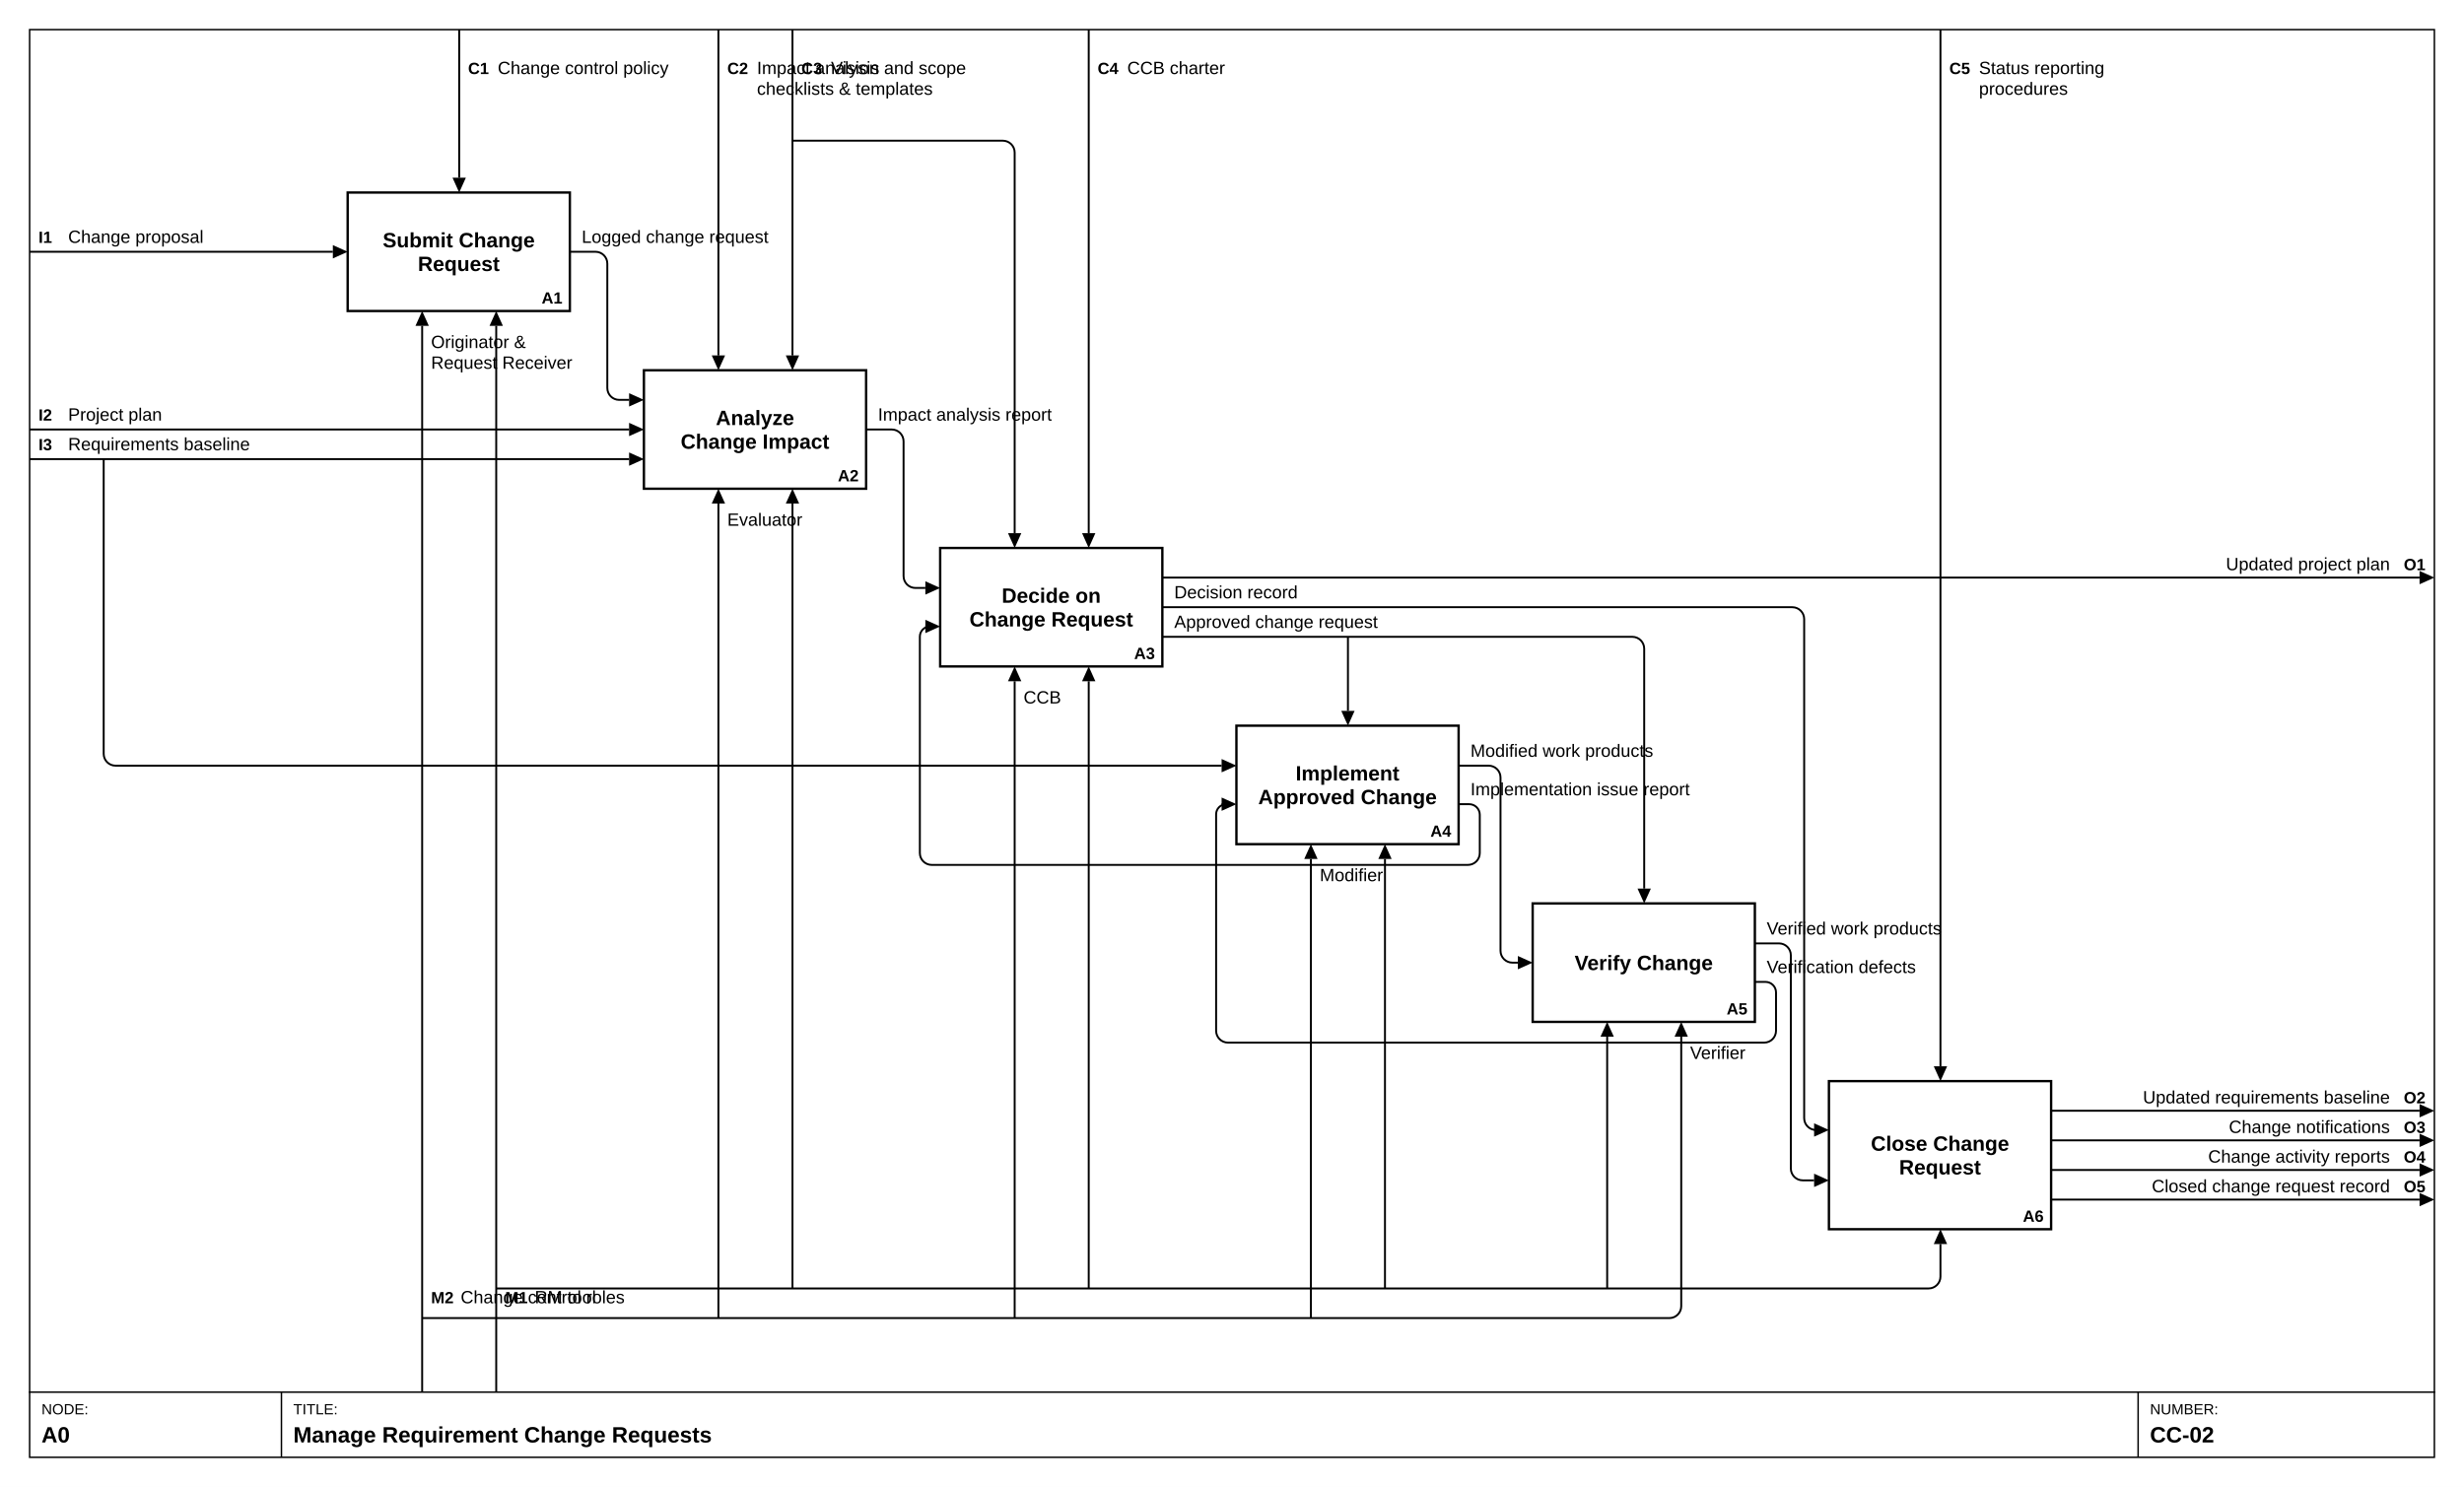
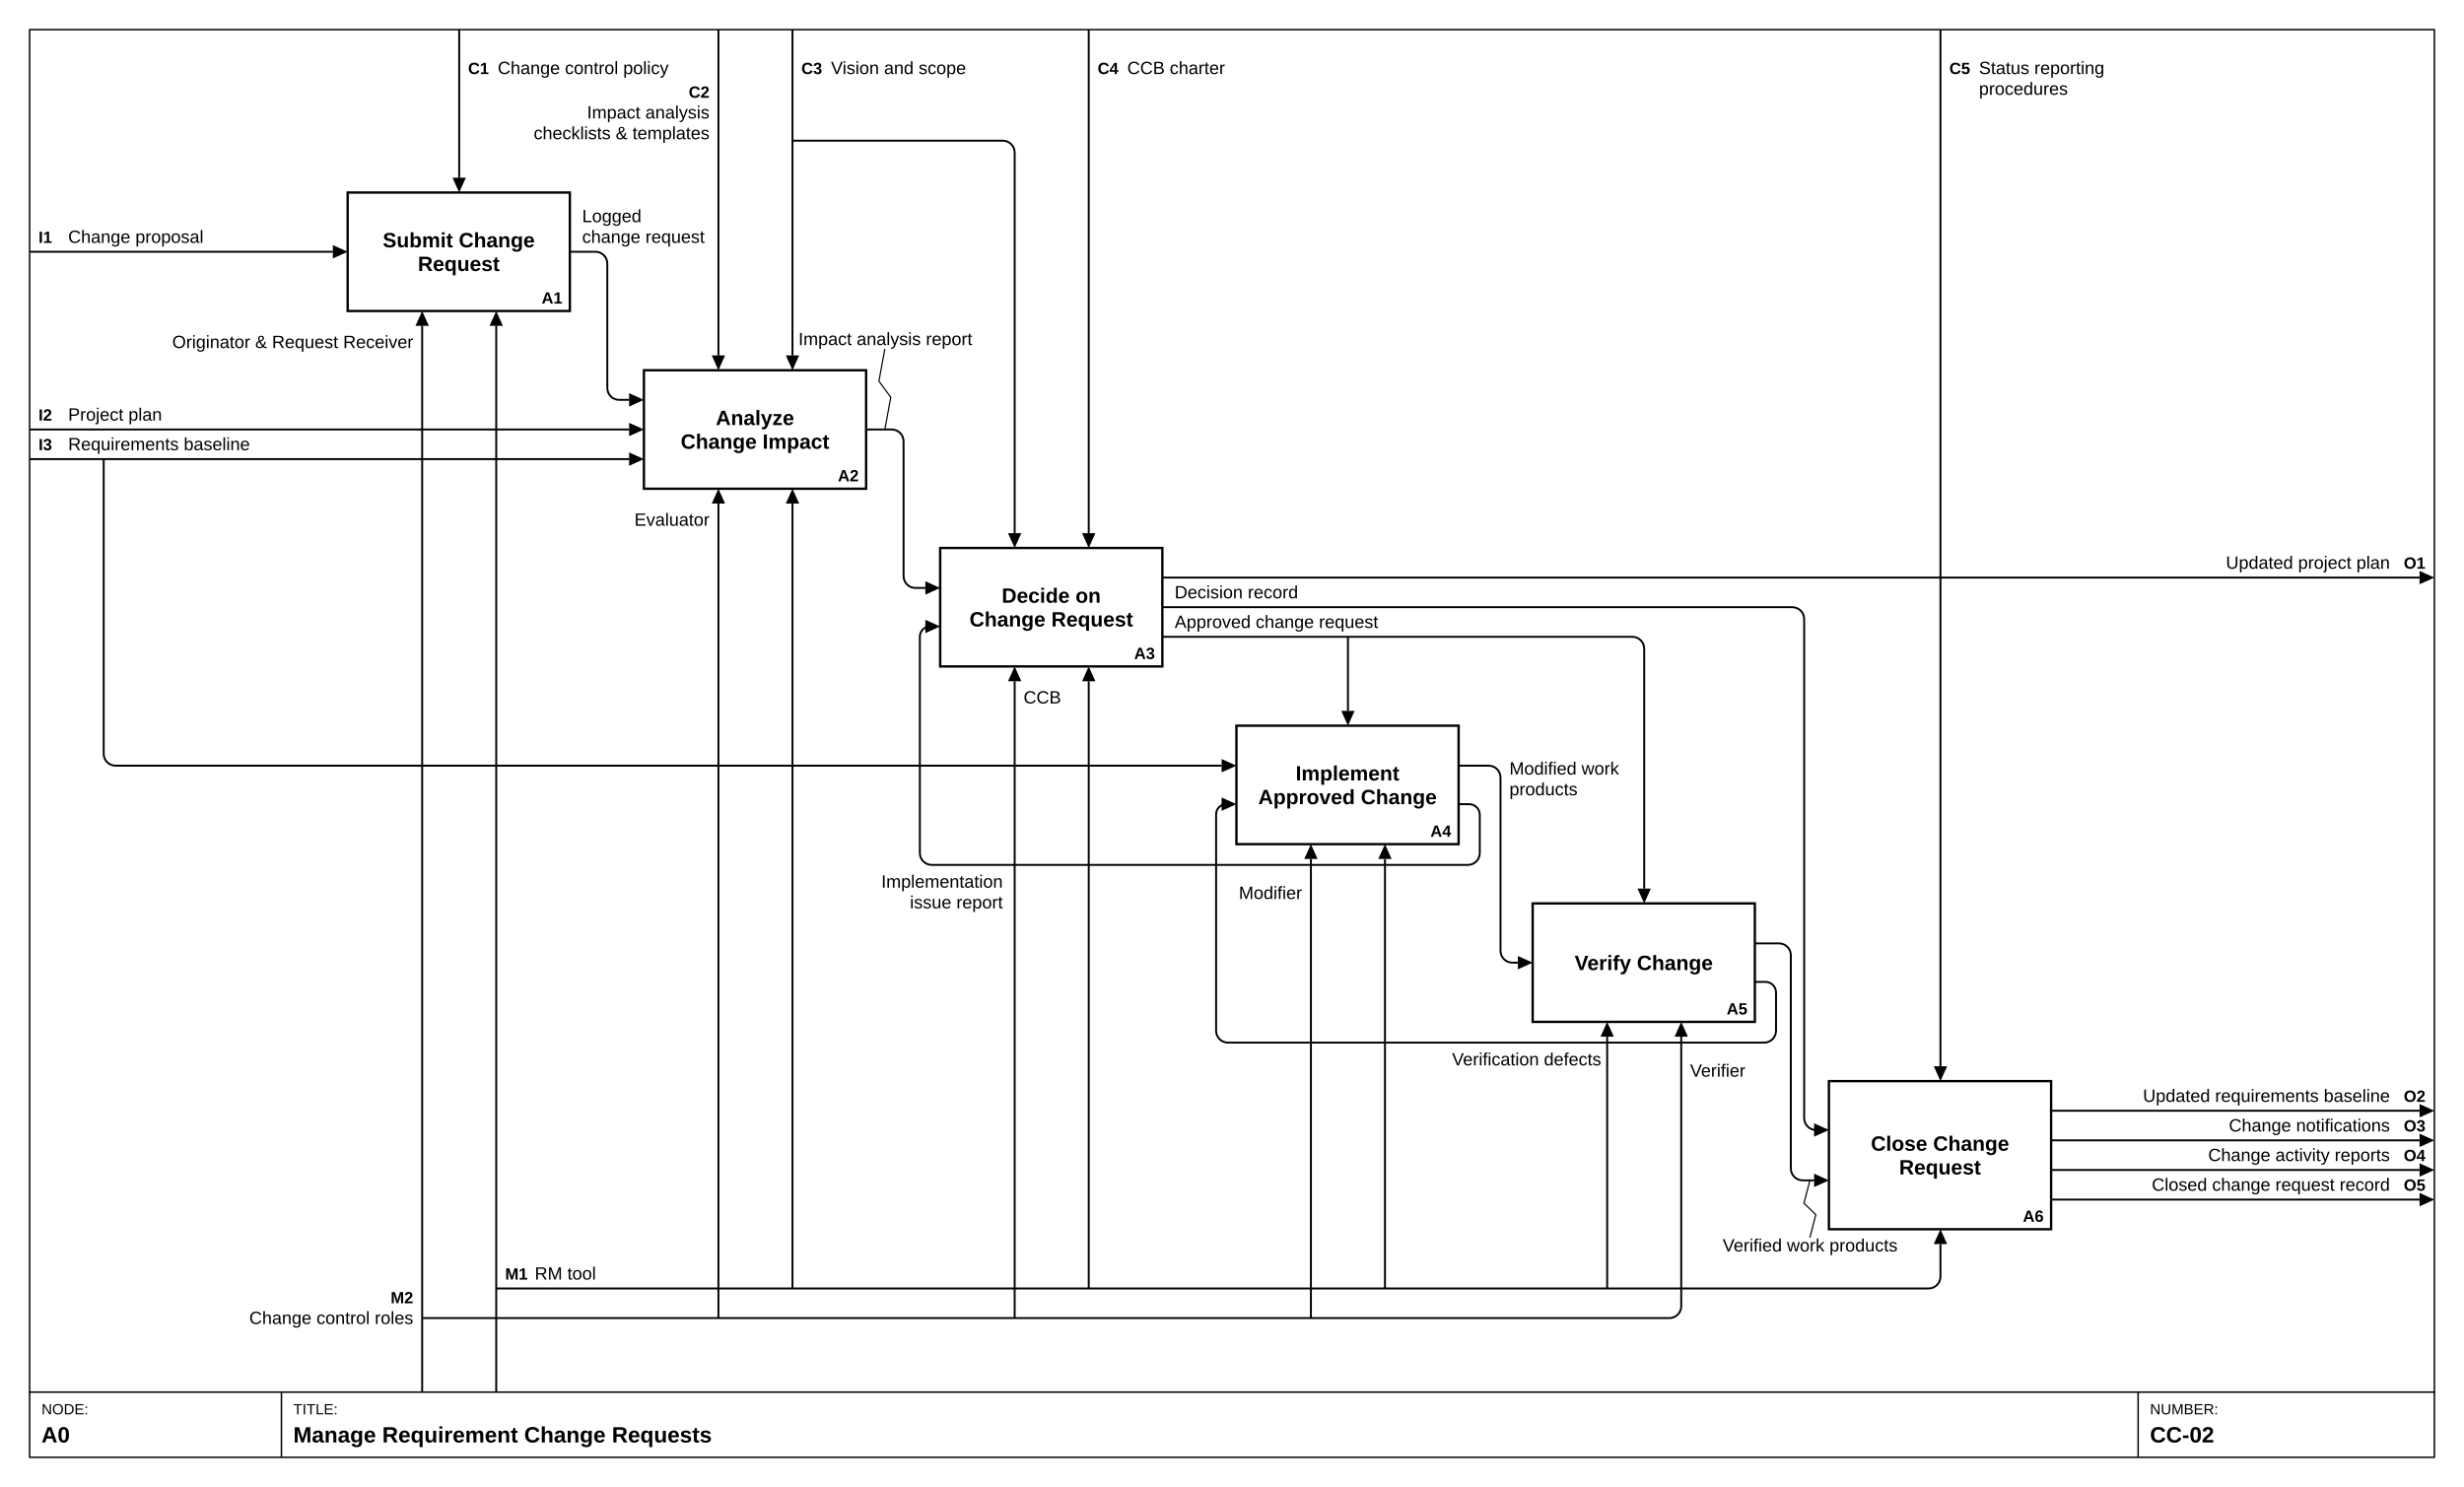
<svg xmlns="http://www.w3.org/2000/svg" width="1663.45" height="1004" viewBox="0 0 1663.45 1004">
  <rect width="1663.45" height="1004" fill="#fff" />
  <rect x="20" y="20" width="1623.45" height="920" fill="none" stroke="#000" stroke-width="1" />
  <rect x="234.71" y="130" width="150" height="80" fill="#fff" stroke="#000" stroke-width="1.6" />
  <text x="309.71" y="167" font-family="Liberation Sans, Arial, Helvetica, sans-serif" font-size="14" text-anchor="middle" font-weight="bold" fill="#000">Submit Change</text>
  <text x="309.71" y="183" font-family="Liberation Sans, Arial, Helvetica, sans-serif" font-size="14" text-anchor="middle" font-weight="bold" fill="#000">Request</text>
  <text x="379.71" y="205" font-family="Liberation Sans, Arial, Helvetica, sans-serif" font-size="11" text-anchor="end" font-weight="bold" fill="#000">A1</text>
  <rect x="434.71" y="250" width="150" height="80" fill="#fff" stroke="#000" stroke-width="1.6" />
  <text x="509.71" y="287" font-family="Liberation Sans, Arial, Helvetica, sans-serif" font-size="14" text-anchor="middle" font-weight="bold" fill="#000">Analyze</text>
  <text x="509.71" y="303" font-family="Liberation Sans, Arial, Helvetica, sans-serif" font-size="14" text-anchor="middle" font-weight="bold" fill="#000">Change Impact</text>
  <text x="579.71" y="325" font-family="Liberation Sans, Arial, Helvetica, sans-serif" font-size="11" text-anchor="end" font-weight="bold" fill="#000">A2</text>
  <rect x="634.71" y="370" width="150" height="80" fill="#fff" stroke="#000" stroke-width="1.6" />
  <text x="709.71" y="407" font-family="Liberation Sans, Arial, Helvetica, sans-serif" font-size="14" text-anchor="middle" font-weight="bold" fill="#000">Decide on</text>
  <text x="709.71" y="423" font-family="Liberation Sans, Arial, Helvetica, sans-serif" font-size="14" text-anchor="middle" font-weight="bold" fill="#000">Change Request</text>
  <text x="779.71" y="445" font-family="Liberation Sans, Arial, Helvetica, sans-serif" font-size="11" text-anchor="end" font-weight="bold" fill="#000">A3</text>
  <rect x="834.71" y="490" width="150" height="80" fill="#fff" stroke="#000" stroke-width="1.6" />
  <text x="909.71" y="527" font-family="Liberation Sans, Arial, Helvetica, sans-serif" font-size="14" text-anchor="middle" font-weight="bold" fill="#000">Implement</text>
  <text x="909.71" y="543" font-family="Liberation Sans, Arial, Helvetica, sans-serif" font-size="14" text-anchor="middle" font-weight="bold" fill="#000">Approved Change</text>
  <text x="979.71" y="565" font-family="Liberation Sans, Arial, Helvetica, sans-serif" font-size="11" text-anchor="end" font-weight="bold" fill="#000">A4</text>
  <rect x="1034.71" y="610" width="150" height="80" fill="#fff" stroke="#000" stroke-width="1.6" />
  <text x="1109.71" y="655" font-family="Liberation Sans, Arial, Helvetica, sans-serif" font-size="14" text-anchor="middle" font-weight="bold" fill="#000">Verify Change</text>
  <text x="1179.71" y="685" font-family="Liberation Sans, Arial, Helvetica, sans-serif" font-size="11" text-anchor="end" font-weight="bold" fill="#000">A5</text>
  <rect x="1234.71" y="730" width="150" height="100" fill="#fff" stroke="#000" stroke-width="1.6" />
  <text x="1309.71" y="777" font-family="Liberation Sans, Arial, Helvetica, sans-serif" font-size="14" text-anchor="middle" font-weight="bold" fill="#000">Close Change</text>
  <text x="1309.71" y="793" font-family="Liberation Sans, Arial, Helvetica, sans-serif" font-size="14" text-anchor="middle" font-weight="bold" fill="#000">Request</text>
  <text x="1379.71" y="825" font-family="Liberation Sans, Arial, Helvetica, sans-serif" font-size="11" text-anchor="end" font-weight="bold" fill="#000">A6</text>
  <path d="M20,170 L224.71,170" fill="none" stroke="#000" stroke-width="1.3" />
  <polygon points="234.71,170 224.71,174.5 224.71,165.5" fill="#000" />
  <path d="M20,290 L424.71,290" fill="none" stroke="#000" stroke-width="1.3" />
  <polygon points="434.71,290 424.71,294.5 424.71,285.5" fill="#000" />
  <path d="M310,20 L310,120" fill="none" stroke="#000" stroke-width="1.3" />
  <polygon points="310,130 305.5,120 314.5,120" fill="#000" />
  <path d="M485,20 L485,240" fill="none" stroke="#000" stroke-width="1.3" />
  <polygon points="485,250 480.5,240 489.5,240" fill="#000" />
  <path d="M535,20 L535,240" fill="none" stroke="#000" stroke-width="1.3" />
  <polygon points="535,250 530.5,240 539.5,240" fill="#000" />
  <path d="M535,95 L677,95 A8,8 0 0 1 685,103 L685,360" fill="none" stroke="#000" stroke-width="1.3" />
  <polygon points="685,370 680.5,360 689.5,360" fill="#000" />
  <path d="M735,20 L735,360" fill="none" stroke="#000" stroke-width="1.3" />
  <polygon points="735,370 730.5,360 739.5,360" fill="#000" />
  <path d="M1310,20 L1310,720" fill="none" stroke="#000" stroke-width="1.3" />
  <polygon points="1310,730 1305.5,720 1314.5,720" fill="#000" />
  <path d="M20,310 L424.71,310" fill="none" stroke="#000" stroke-width="1.3" />
  <polygon points="434.71,310 424.71,314.5 424.71,305.5" fill="#000" />
  <path d="M70,310 L70,509 A8,8 0 0 0 78,517 L824.71,517" fill="none" stroke="#000" stroke-width="1.3" />
  <polygon points="834.71,517 824.71,521.5 824.71,512.5" fill="#000" />
  <path d="M285,940 L285,220" fill="none" stroke="#000" stroke-width="1.3" />
  <polygon points="285,210 289.5,220 280.5,220" fill="#000" />
  <path d="M485,890 L485,340" fill="none" stroke="#000" stroke-width="1.3" />
  <polygon points="485,330 489.5,340 480.5,340" fill="#000" />
  <path d="M685,890 L685,460" fill="none" stroke="#000" stroke-width="1.3" />
  <polygon points="685,450 689.5,460 680.5,460" fill="#000" />
  <path d="M885,890 L885,580" fill="none" stroke="#000" stroke-width="1.3" />
  <polygon points="885,570 889.5,580 880.5,580" fill="#000" />
  <path d="M285,890 L1127,890 A8,8 0 0 0 1135,882 L1135,700" fill="none" stroke="#000" stroke-width="1.3" />
  <polygon points="1135,690 1139.5,700 1130.5,700" fill="#000" />
  <path d="M335,940 L335,220" fill="none" stroke="#000" stroke-width="1.3" />
  <polygon points="335,210 339.5,220 330.5,220" fill="#000" />
  <path d="M535,870 L535,340" fill="none" stroke="#000" stroke-width="1.3" />
  <polygon points="535,330 539.5,340 530.5,340" fill="#000" />
  <path d="M735,870 L735,460" fill="none" stroke="#000" stroke-width="1.3" />
  <polygon points="735,450 739.5,460 730.5,460" fill="#000" />
  <path d="M935,870 L935,580" fill="none" stroke="#000" stroke-width="1.3" />
  <polygon points="935,570 939.5,580 930.5,580" fill="#000" />
  <path d="M1085,870 L1085,700" fill="none" stroke="#000" stroke-width="1.3" />
  <polygon points="1085,690 1089.5,700 1080.5,700" fill="#000" />
  <path d="M335,870 L1302,870 A8,8 0 0 0 1310,862 L1310,840" fill="none" stroke="#000" stroke-width="1.3" />
  <polygon points="1310,830 1314.5,840 1305.5,840" fill="#000" />
  <path d="M784.71,390 L1633.45,390" fill="none" stroke="#000" stroke-width="1.3" />
  <polygon points="1643.45,390 1633.45,394.5 1633.45,385.5" fill="#000" />
  <path d="M1384.71,750 L1633.45,750" fill="none" stroke="#000" stroke-width="1.3" />
  <polygon points="1643.45,750 1633.45,754.5 1633.45,745.5" fill="#000" />
  <path d="M1384.71,770 L1633.45,770" fill="none" stroke="#000" stroke-width="1.3" />
  <polygon points="1643.45,770 1633.45,774.5 1633.45,765.5" fill="#000" />
  <path d="M1384.71,790 L1633.45,790" fill="none" stroke="#000" stroke-width="1.3" />
  <polygon points="1643.45,790 1633.45,794.5 1633.45,785.5" fill="#000" />
  <path d="M1384.71,810 L1633.45,810" fill="none" stroke="#000" stroke-width="1.3" />
  <polygon points="1643.45,810 1633.45,814.5 1633.45,805.5" fill="#000" />
  <path d="M384.71,170 L402,170 A8,8 0 0 1 410,178 L410,262 A8,8 0 0 0 418,270 L424.71,270" fill="none" stroke="#000" stroke-width="1.3" />
  <polygon points="434.71,270 424.71,274.5 424.71,265.5" fill="#000" />
  <path d="M584.71,290 L602,290 A8,8 0 0 1 610,298 L610,389 A8,8 0 0 0 618,397 L624.71,397" fill="none" stroke="#000" stroke-width="1.3" />
  <polygon points="634.71,397 624.71,401.5 624.71,392.5" fill="#000" />
  <path d="M784.71,410 L1210,410 A8,8 0 0 1 1218,418 L1218,755 A8,8 0 0 0 1226,763 L1224.71,763" fill="none" stroke="#000" stroke-width="1.3" />
  <polygon points="1234.71,763 1224.71,767.5 1224.71,758.5" fill="#000" />
  <path d="M910,430 L910,480" fill="none" stroke="#000" stroke-width="1.3" />
  <polygon points="910,490 905.5,480 914.5,480" fill="#000" />
  <path d="M784.71,430 L1102,430 A8,8 0 0 1 1110,438 L1110,600" fill="none" stroke="#000" stroke-width="1.3" />
  <polygon points="1110,610 1105.5,600 1114.5,600" fill="#000" />
  <path d="M984.71,517 L1005,517 A8,8 0 0 1 1013,525 L1013,642 A8,8 0 0 0 1021,650 L1024.71,650" fill="none" stroke="#000" stroke-width="1.3" />
  <polygon points="1034.71,650 1024.71,654.5 1024.71,645.5" fill="#000" />
  <path d="M984.71,543 L991.86,543 A7.14,7.14 0 0 1 999,550.14 L999,576 A8,8 0 0 1 991,584 L629,584 A8,8 0 0 1 621,576 L621,429.86 A6.86,6.86 0 0 1 627.86,423 L624.71,423" fill="none" stroke="#000" stroke-width="1.3" />
  <polygon points="634.71,423 624.71,427.5 624.71,418.5" fill="#000" />
  <path d="M1184.71,637 L1201,637 A8,8 0 0 1 1209,645 L1209,789 A8,8 0 0 0 1217,797 L1224.71,797" fill="none" stroke="#000" stroke-width="1.3" />
  <polygon points="1234.71,797 1224.71,801.5 1224.71,792.5" fill="#000" />
  <path d="M1184.71,663 L1191.86,663 A7.14,7.14 0 0 1 1199,670.14 L1199,696 A8,8 0 0 1 1191,704 L829,704 A8,8 0 0 1 821,696 L821,549.86 A6.86,6.86 0 0 1 827.86,543 L824.71,543" fill="none" stroke="#000" stroke-width="1.3" />
  <polygon points="834.71,543 824.71,547.5 824.71,538.5" fill="#000" />
+   <path d="M597.36,235.64 L593.36,257.38 L601.36,268.26 L597.36,290" fill="none" stroke="#000" stroke-width="0.8" />
+   <path d="M1221.86,835.64 L1225.86,820.18 L1217.86,812.46 L1221.86,797" fill="none" stroke="#000" stroke-width="0.8" />
  <text x="26" y="164" font-family="Liberation Sans, Arial, Helvetica, sans-serif" font-size="11" text-anchor="start" font-weight="bold" fill="#000">I1</text>
  <text x="46" y="164" font-family="Liberation Sans, Arial, Helvetica, sans-serif" font-size="12" text-anchor="start" font-weight="normal" fill="#000">Change proposal</text>
  <text x="26" y="284" font-family="Liberation Sans, Arial, Helvetica, sans-serif" font-size="11" text-anchor="start" font-weight="bold" fill="#000">I2</text>
  <text x="46" y="284" font-family="Liberation Sans, Arial, Helvetica, sans-serif" font-size="12" text-anchor="start" font-weight="normal" fill="#000">Project plan</text>
  <text x="316" y="50" font-family="Liberation Sans, Arial, Helvetica, sans-serif" font-size="11" text-anchor="start" font-weight="bold" fill="#000">C1</text>
  <text x="336" y="50" font-family="Liberation Sans, Arial, Helvetica, sans-serif" font-size="12" text-anchor="start" font-weight="normal" fill="#000">Change control policy</text>
-   <text x="491" y="50" font-family="Liberation Sans, Arial, Helvetica, sans-serif" font-size="11" text-anchor="start" font-weight="bold" fill="#000">C2</text>
-   <text x="511" y="50" font-family="Liberation Sans, Arial, Helvetica, sans-serif" font-size="12" text-anchor="start" font-weight="normal" fill="#000">Impact analysis</text>
-   <text x="511" y="64" font-family="Liberation Sans, Arial, Helvetica, sans-serif" font-size="12" text-anchor="start" font-weight="normal" fill="#000">checklists &amp; templates</text>
+   <text x="479" y="66" font-family="Liberation Sans, Arial, Helvetica, sans-serif" font-size="11" text-anchor="end" font-weight="bold" fill="#000">C2</text>
+   <text x="479" y="80" font-family="Liberation Sans, Arial, Helvetica, sans-serif" font-size="12" text-anchor="end" font-weight="normal" fill="#000">Impact analysis</text>
+   <text x="479" y="94" font-family="Liberation Sans, Arial, Helvetica, sans-serif" font-size="12" text-anchor="end" font-weight="normal" fill="#000">checklists &amp; templates</text>
  <text x="541" y="50" font-family="Liberation Sans, Arial, Helvetica, sans-serif" font-size="11" text-anchor="start" font-weight="bold" fill="#000">C3</text>
  <text x="561" y="50" font-family="Liberation Sans, Arial, Helvetica, sans-serif" font-size="12" text-anchor="start" font-weight="normal" fill="#000">Vision and scope</text>
  <text x="741" y="50" font-family="Liberation Sans, Arial, Helvetica, sans-serif" font-size="11" text-anchor="start" font-weight="bold" fill="#000">C4</text>
  <text x="761" y="50" font-family="Liberation Sans, Arial, Helvetica, sans-serif" font-size="12" text-anchor="start" font-weight="normal" fill="#000">CCB charter</text>
  <text x="1316" y="50" font-family="Liberation Sans, Arial, Helvetica, sans-serif" font-size="11" text-anchor="start" font-weight="bold" fill="#000">C5</text>
  <text x="1336" y="50" font-family="Liberation Sans, Arial, Helvetica, sans-serif" font-size="12" text-anchor="start" font-weight="normal" fill="#000">Status reporting</text>
  <text x="1336" y="64" font-family="Liberation Sans, Arial, Helvetica, sans-serif" font-size="12" text-anchor="start" font-weight="normal" fill="#000">procedures</text>
  <text x="26" y="304" font-family="Liberation Sans, Arial, Helvetica, sans-serif" font-size="11" text-anchor="start" font-weight="bold" fill="#000">I3</text>
  <text x="46" y="304" font-family="Liberation Sans, Arial, Helvetica, sans-serif" font-size="12" text-anchor="start" font-weight="normal" fill="#000">Requirements baseline</text>
-   <text x="291" y="880" font-family="Liberation Sans, Arial, Helvetica, sans-serif" font-size="11" text-anchor="start" font-weight="bold" fill="#000">M2</text>
-   <text x="311" y="880" font-family="Liberation Sans, Arial, Helvetica, sans-serif" font-size="12" text-anchor="start" font-weight="normal" fill="#000">Change control roles</text>
-   <text x="291" y="235" font-family="Liberation Sans, Arial, Helvetica, sans-serif" font-size="12" text-anchor="start" font-weight="normal" fill="#000">Originator &amp;</text>
-   <text x="291" y="249" font-family="Liberation Sans, Arial, Helvetica, sans-serif" font-size="12" text-anchor="start" font-weight="normal" fill="#000">Request Receiver</text>
-   <text x="491" y="355" font-family="Liberation Sans, Arial, Helvetica, sans-serif" font-size="12" text-anchor="start" font-weight="normal" fill="#000">Evaluator</text>
+   <text x="279" y="880" font-family="Liberation Sans, Arial, Helvetica, sans-serif" font-size="11" text-anchor="end" font-weight="bold" fill="#000">M2</text>
+   <text x="279" y="894" font-family="Liberation Sans, Arial, Helvetica, sans-serif" font-size="12" text-anchor="end" font-weight="normal" fill="#000">Change control roles</text>
+   <text x="341" y="864" font-family="Liberation Sans, Arial, Helvetica, sans-serif" font-size="11" text-anchor="start" font-weight="bold" fill="#000">M1</text>
+   <text x="361" y="864" font-family="Liberation Sans, Arial, Helvetica, sans-serif" font-size="12" text-anchor="start" font-weight="normal" fill="#000">RM tool</text>
+   <text x="1637.45" y="384" font-family="Liberation Sans, Arial, Helvetica, sans-serif" font-size="11" text-anchor="end" font-weight="bold" fill="#000">O1</text>
+   <text x="1613.45" y="384" font-family="Liberation Sans, Arial, Helvetica, sans-serif" font-size="12" text-anchor="end" font-weight="normal" fill="#000">Updated project plan</text>
+   <text x="1637.45" y="744" font-family="Liberation Sans, Arial, Helvetica, sans-serif" font-size="11" text-anchor="end" font-weight="bold" fill="#000">O2</text>
+   <text x="1613.45" y="744" font-family="Liberation Sans, Arial, Helvetica, sans-serif" font-size="12" text-anchor="end" font-weight="normal" fill="#000">Updated requirements baseline</text>
+   <text x="1637.45" y="764" font-family="Liberation Sans, Arial, Helvetica, sans-serif" font-size="11" text-anchor="end" font-weight="bold" fill="#000">O3</text>
+   <text x="1613.45" y="764" font-family="Liberation Sans, Arial, Helvetica, sans-serif" font-size="12" text-anchor="end" font-weight="normal" fill="#000">Change notifications</text>
+   <text x="1637.45" y="784" font-family="Liberation Sans, Arial, Helvetica, sans-serif" font-size="11" text-anchor="end" font-weight="bold" fill="#000">O4</text>
+   <text x="1613.45" y="784" font-family="Liberation Sans, Arial, Helvetica, sans-serif" font-size="12" text-anchor="end" font-weight="normal" fill="#000">Change activity reports</text>
+   <text x="1637.45" y="804" font-family="Liberation Sans, Arial, Helvetica, sans-serif" font-size="11" text-anchor="end" font-weight="bold" fill="#000">O5</text>
+   <text x="1613.45" y="804" font-family="Liberation Sans, Arial, Helvetica, sans-serif" font-size="12" text-anchor="end" font-weight="normal" fill="#000">Closed change request record</text>
+   <text x="279" y="235" font-family="Liberation Sans, Arial, Helvetica, sans-serif" font-size="12" text-anchor="end" font-weight="normal" fill="#000">Originator &amp; Request Receiver</text>
+   <text x="479" y="355" font-family="Liberation Sans, Arial, Helvetica, sans-serif" font-size="12" text-anchor="end" font-weight="normal" fill="#000">Evaluator</text>
  <text x="691" y="475" font-family="Liberation Sans, Arial, Helvetica, sans-serif" font-size="12" text-anchor="start" font-weight="normal" fill="#000">CCB</text>
-   <text x="891" y="595" font-family="Liberation Sans, Arial, Helvetica, sans-serif" font-size="12" text-anchor="start" font-weight="normal" fill="#000">Modifier</text>
-   <text x="1141" y="715" font-family="Liberation Sans, Arial, Helvetica, sans-serif" font-size="12" text-anchor="start" font-weight="normal" fill="#000">Verifier</text>
-   <text x="341" y="880" font-family="Liberation Sans, Arial, Helvetica, sans-serif" font-size="11" text-anchor="start" font-weight="bold" fill="#000">M1</text>
-   <text x="361" y="880" font-family="Liberation Sans, Arial, Helvetica, sans-serif" font-size="12" text-anchor="start" font-weight="normal" fill="#000">RM tool</text>
-   <text x="1637.45" y="385" font-family="Liberation Sans, Arial, Helvetica, sans-serif" font-size="11" text-anchor="end" font-weight="bold" fill="#000">O1</text>
-   <text x="1613.45" y="385" font-family="Liberation Sans, Arial, Helvetica, sans-serif" font-size="12" text-anchor="end" font-weight="normal" fill="#000">Updated project plan</text>
-   <text x="1637.45" y="745" font-family="Liberation Sans, Arial, Helvetica, sans-serif" font-size="11" text-anchor="end" font-weight="bold" fill="#000">O2</text>
-   <text x="1613.45" y="745" font-family="Liberation Sans, Arial, Helvetica, sans-serif" font-size="12" text-anchor="end" font-weight="normal" fill="#000">Updated requirements baseline</text>
-   <text x="1637.45" y="765" font-family="Liberation Sans, Arial, Helvetica, sans-serif" font-size="11" text-anchor="end" font-weight="bold" fill="#000">O3</text>
-   <text x="1613.45" y="765" font-family="Liberation Sans, Arial, Helvetica, sans-serif" font-size="12" text-anchor="end" font-weight="normal" fill="#000">Change notifications</text>
-   <text x="1637.45" y="785" font-family="Liberation Sans, Arial, Helvetica, sans-serif" font-size="11" text-anchor="end" font-weight="bold" fill="#000">O4</text>
-   <text x="1613.45" y="785" font-family="Liberation Sans, Arial, Helvetica, sans-serif" font-size="12" text-anchor="end" font-weight="normal" fill="#000">Change activity reports</text>
-   <text x="1637.45" y="805" font-family="Liberation Sans, Arial, Helvetica, sans-serif" font-size="11" text-anchor="end" font-weight="bold" fill="#000">O5</text>
-   <text x="1613.45" y="805" font-family="Liberation Sans, Arial, Helvetica, sans-serif" font-size="12" text-anchor="end" font-weight="normal" fill="#000">Closed change request record</text>
-   <text x="392.71" y="164" font-family="Liberation Sans, Arial, Helvetica, sans-serif" font-size="12" text-anchor="start" font-weight="normal" fill="#000">Logged change request</text>
-   <text x="592.71" y="284" font-family="Liberation Sans, Arial, Helvetica, sans-serif" font-size="12" text-anchor="start" font-weight="normal" fill="#000">Impact analysis report</text>
-   <text x="792.71" y="404" font-family="Liberation Sans, Arial, Helvetica, sans-serif" font-size="12" text-anchor="start" font-weight="normal" fill="#000">Decision record</text>
-   <text x="792.71" y="424" font-family="Liberation Sans, Arial, Helvetica, sans-serif" font-size="12" text-anchor="start" font-weight="normal" fill="#000">Approved change request</text>
-   <text x="992.71" y="511" font-family="Liberation Sans, Arial, Helvetica, sans-serif" font-size="12" text-anchor="start" font-weight="normal" fill="#000">Modified work products</text>
-   <text x="992.71" y="537" font-family="Liberation Sans, Arial, Helvetica, sans-serif" font-size="12" text-anchor="start" font-weight="normal" fill="#000">Implementation issue report</text>
-   <text x="1192.71" y="631" font-family="Liberation Sans, Arial, Helvetica, sans-serif" font-size="12" text-anchor="start" font-weight="normal" fill="#000">Verified work products</text>
-   <text x="1192.71" y="657" font-family="Liberation Sans, Arial, Helvetica, sans-serif" font-size="12" text-anchor="start" font-weight="normal" fill="#000">Verification defects</text>
+   <text x="879" y="607" font-family="Liberation Sans, Arial, Helvetica, sans-serif" font-size="12" text-anchor="end" font-weight="normal" fill="#000">Modifier</text>
+   <text x="1141" y="727" font-family="Liberation Sans, Arial, Helvetica, sans-serif" font-size="12" text-anchor="start" font-weight="normal" fill="#000">Verifier</text>
+   <text x="393" y="150" font-family="Liberation Sans, Arial, Helvetica, sans-serif" font-size="12" text-anchor="start" font-weight="normal" fill="#000">Logged</text>
+   <text x="393" y="164" font-family="Liberation Sans, Arial, Helvetica, sans-serif" font-size="12" text-anchor="start" font-weight="normal" fill="#000">change request</text>
+   <text x="539" y="233" font-family="Liberation Sans, Arial, Helvetica, sans-serif" font-size="12" text-anchor="start" font-weight="normal" fill="#000">Impact analysis report</text>
+   <text x="793" y="404" font-family="Liberation Sans, Arial, Helvetica, sans-serif" font-size="12" text-anchor="start" font-weight="normal" fill="#000">Decision record</text>
+   <text x="793" y="424" font-family="Liberation Sans, Arial, Helvetica, sans-serif" font-size="12" text-anchor="start" font-weight="normal" fill="#000">Approved change request</text>
+   <text x="1019" y="523" font-family="Liberation Sans, Arial, Helvetica, sans-serif" font-size="12" text-anchor="start" font-weight="normal" fill="#000">Modified work</text>
+   <text x="1019" y="537" font-family="Liberation Sans, Arial, Helvetica, sans-serif" font-size="12" text-anchor="start" font-weight="normal" fill="#000">products</text>
+   <text x="677" y="599.36" font-family="Liberation Sans, Arial, Helvetica, sans-serif" font-size="12" text-anchor="end" font-weight="normal" fill="#000">Implementation</text>
+   <text x="677" y="613.36" font-family="Liberation Sans, Arial, Helvetica, sans-serif" font-size="12" text-anchor="end" font-weight="normal" fill="#000">issue report</text>
+   <text x="1163" y="845" font-family="Liberation Sans, Arial, Helvetica, sans-serif" font-size="12" text-anchor="start" font-weight="normal" fill="#000">Verified work products</text>
+   <text x="1081" y="719.36" font-family="Liberation Sans, Arial, Helvetica, sans-serif" font-size="12" text-anchor="end" font-weight="normal" fill="#000">Verification defects</text>
  <rect x="20" y="940" width="1623.45" height="44" fill="#fff" stroke="#000" />
  <line x1="190" y1="940" x2="190" y2="984" stroke="#000" />
  <line x1="1443.45" y1="940" x2="1443.45" y2="984" stroke="#000" />
  <text x="28" y="955" font-family="Liberation Sans, Arial, Helvetica, sans-serif" font-size="10" text-anchor="start" font-weight="normal" fill="#000">NODE:</text>
  <text x="28" y="974" font-family="Liberation Sans, Arial, Helvetica, sans-serif" font-size="15" text-anchor="start" font-weight="bold" fill="#000">A0</text>
  <text x="198" y="955" font-family="Liberation Sans, Arial, Helvetica, sans-serif" font-size="10" text-anchor="start" font-weight="normal" fill="#000">TITLE:</text>
  <text x="198" y="974" font-family="Liberation Sans, Arial, Helvetica, sans-serif" font-size="15" text-anchor="start" font-weight="bold" fill="#000">Manage Requirement Change Requests</text>
  <text x="1451.45" y="955" font-family="Liberation Sans, Arial, Helvetica, sans-serif" font-size="10" text-anchor="start" font-weight="normal" fill="#000">NUMBER:</text>
  <text x="1451.45" y="974" font-family="Liberation Sans, Arial, Helvetica, sans-serif" font-size="15" text-anchor="start" font-weight="bold" fill="#000">CC-02</text>
</svg>
